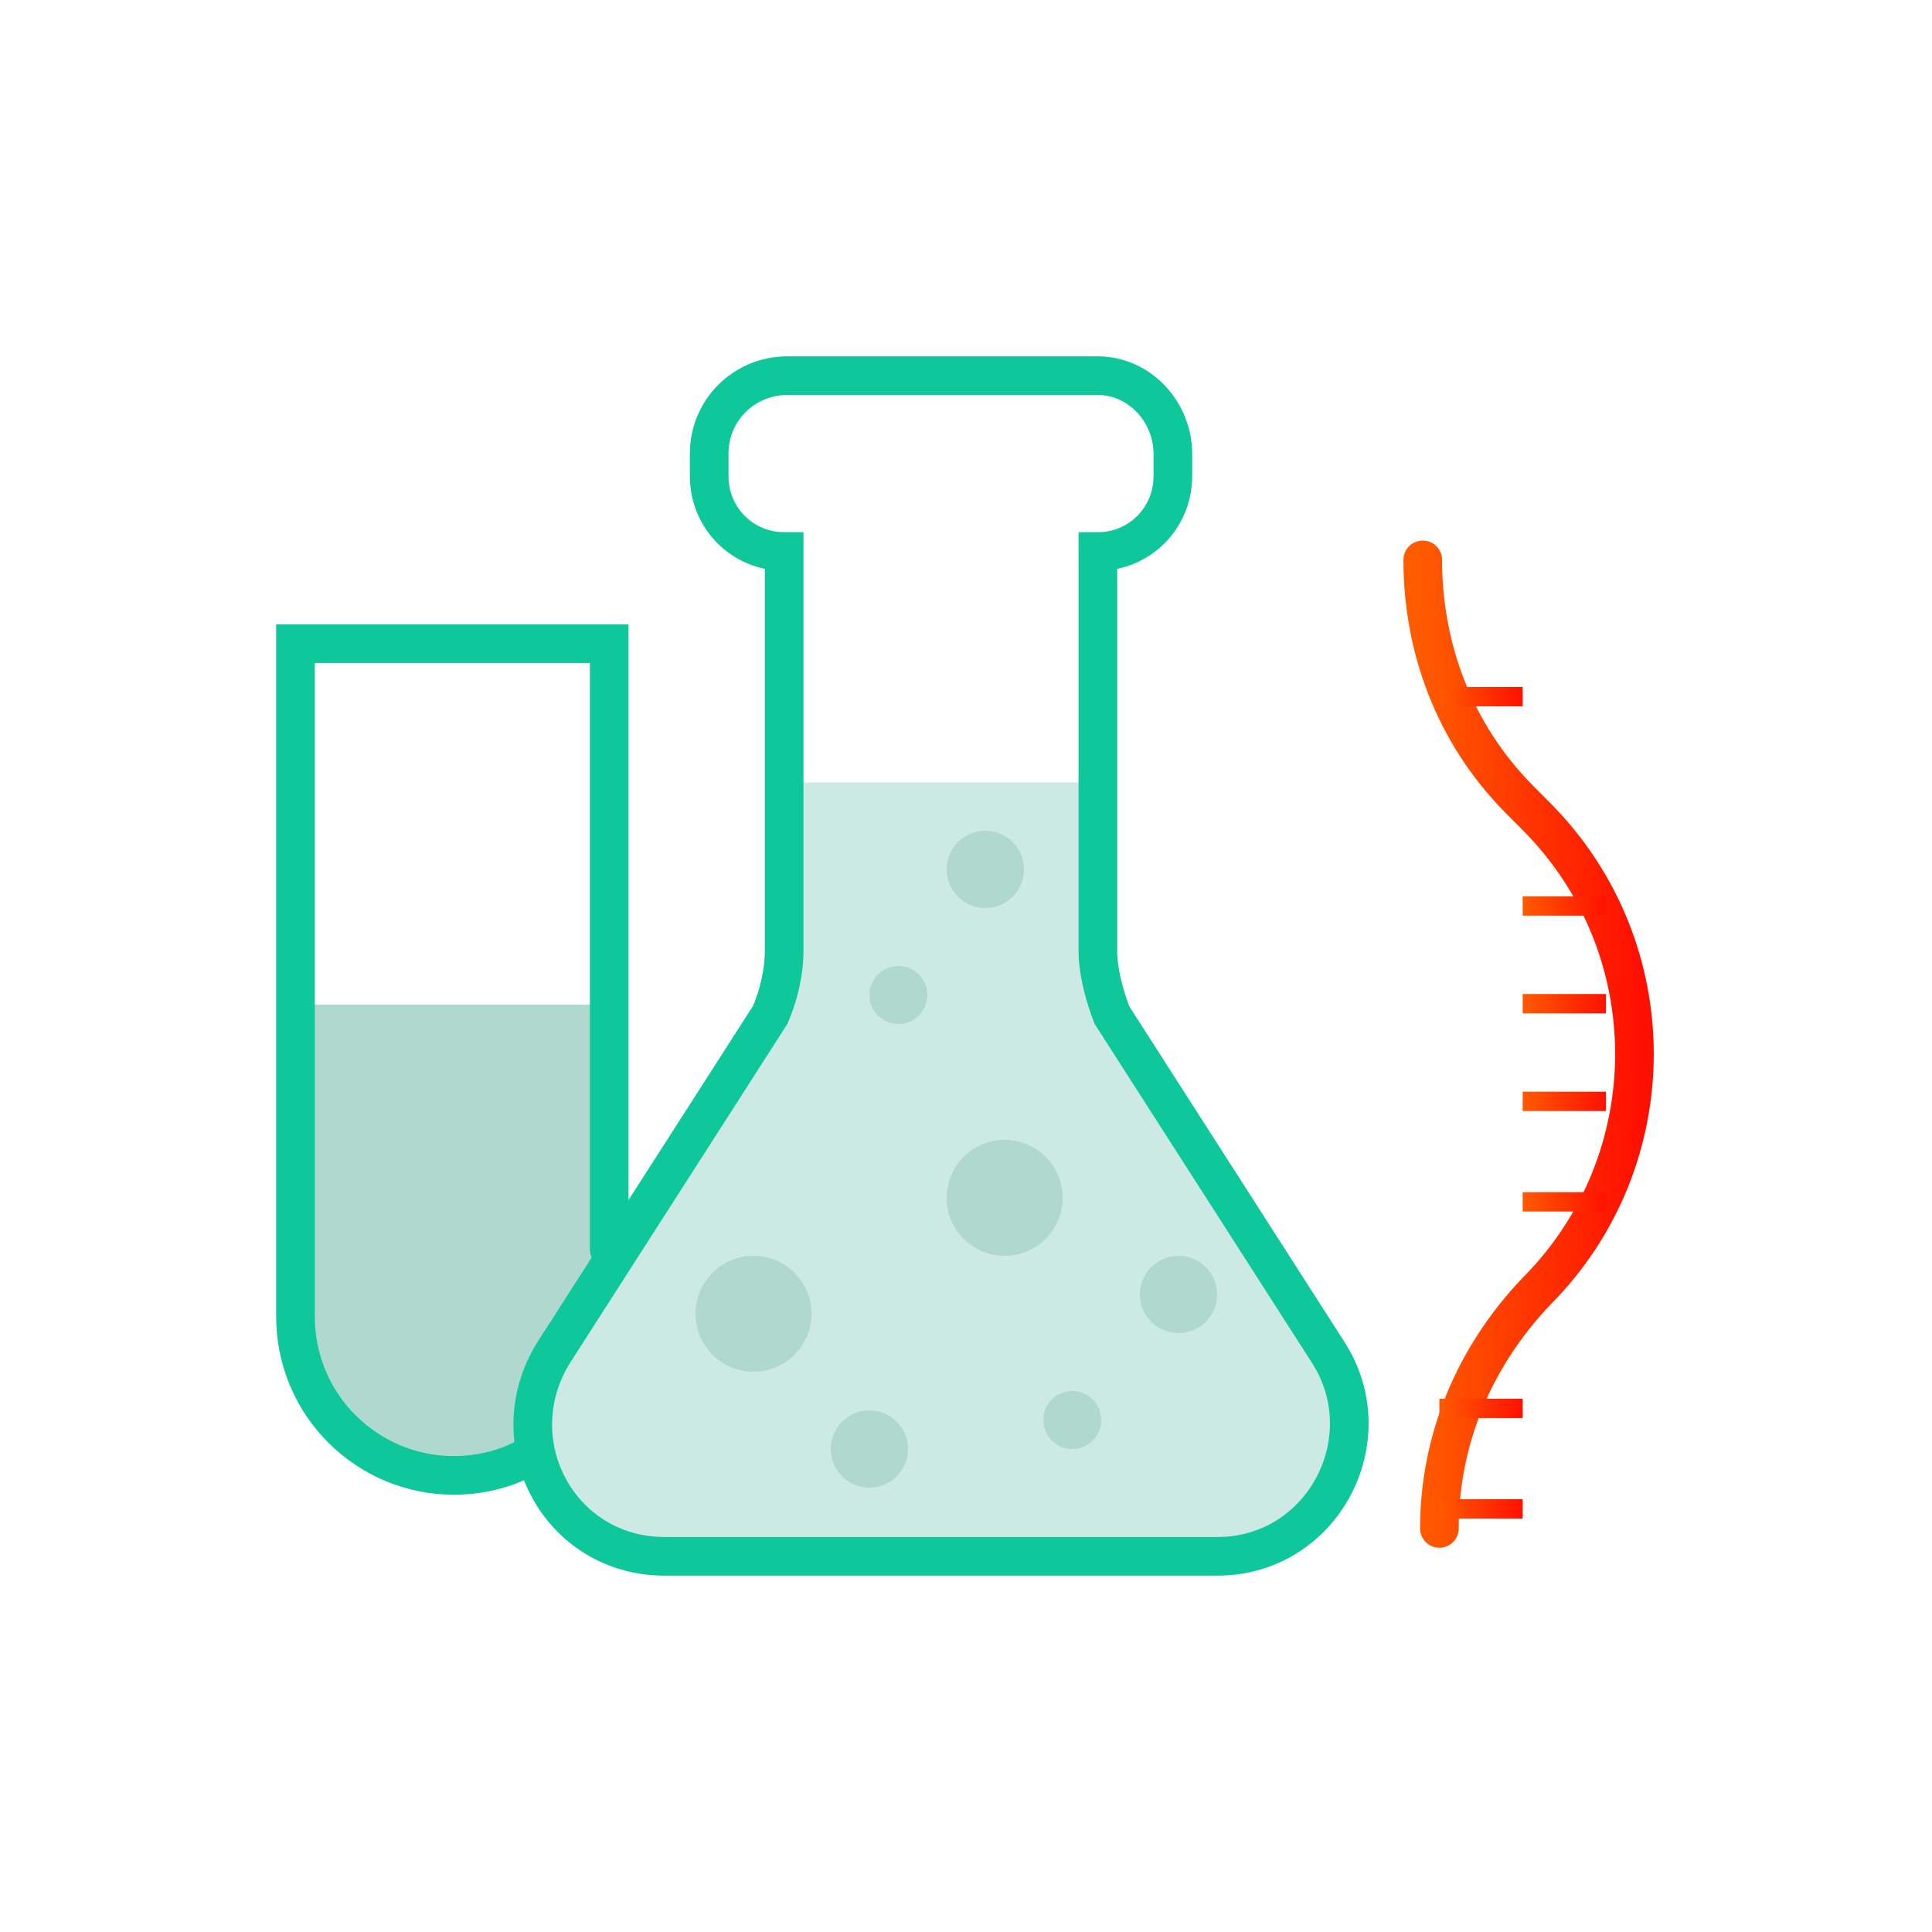
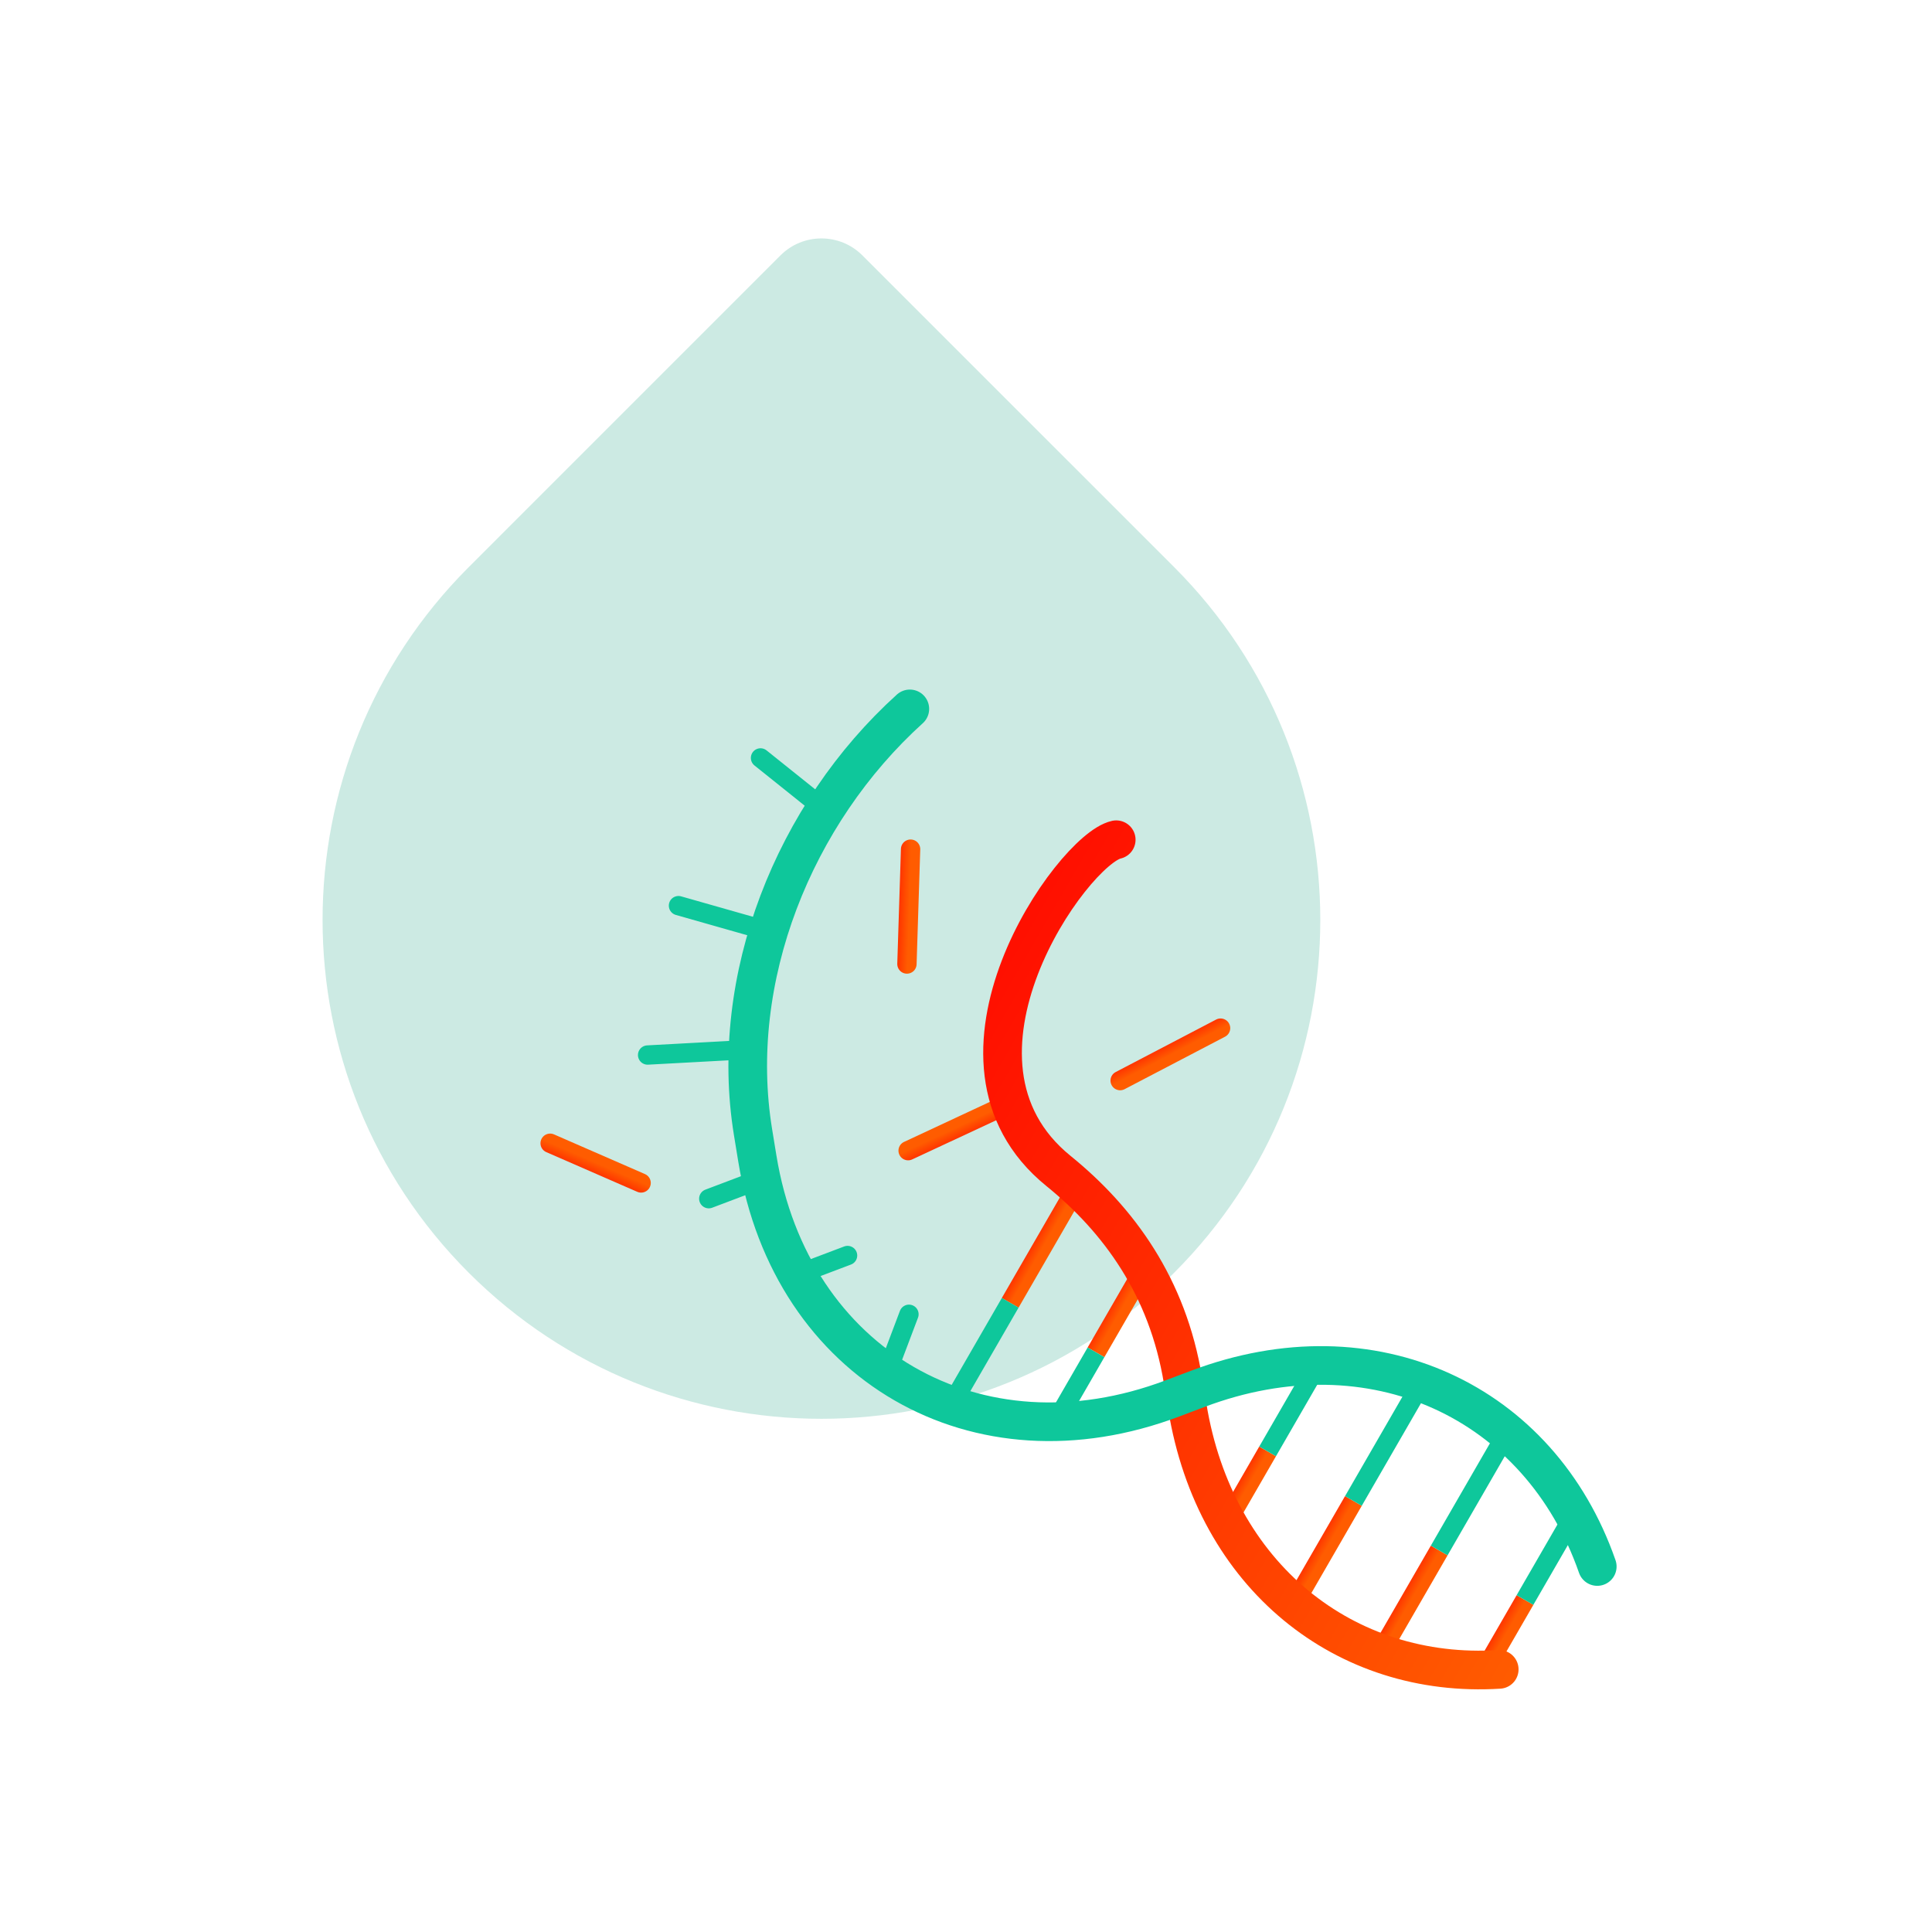
<svg xmlns="http://www.w3.org/2000/svg" width="100" height="100" viewBox="0 0 100 100" fill="none">
-   <path d="M74.503 79.111C74.503 74.632 76.228 70.298 79.533 66.831C86.287 60.041 86.287 49.061 79.533 42.271L78.671 41.404C75.222 37.937 73.641 33.458 73.641 28.98" stroke="url(#paint0_linear)" stroke-width="2" stroke-miterlimit="10" stroke-linecap="round" />
-   <path d="M83.126 62.208H78.814" stroke="url(#paint1_linear)" stroke-miterlimit="10" />
-   <path d="M83.126 57.007H78.814" stroke="url(#paint2_linear)" stroke-miterlimit="10" />
-   <path d="M83.126 51.95H78.814" stroke="url(#paint3_linear)" stroke-miterlimit="10" />
-   <path d="M74.503 78.099H78.814" stroke="url(#paint4_linear)" stroke-miterlimit="10" />
-   <path d="M74.503 72.898H78.814" stroke="url(#paint5_linear)" stroke-miterlimit="10" />
-   <path d="M83.126 46.894H78.814" stroke="url(#paint6_linear)" stroke-miterlimit="10" />
-   <path d="M74.503 36.059H78.814" stroke="url(#paint7_linear)" stroke-miterlimit="10" />
-   <path d="M15 52H32V68.5C32 73.194 28.194 77 23.5 77C18.806 77 15 73.194 15 68.5V52Z" fill="#AFD8CE" />
-   <path d="M56.826 40.5V49.205C56.826 50.217 57.114 51.373 57.545 52.528L68.754 70.009C71.629 74.488 68.467 80.555 63.006 80.555H34.407C28.946 80.555 25.785 74.632 28.659 70.009L39.868 52.528C40.299 51.517 40.587 50.361 40.587 49.205V40.5H56.826Z" fill="#CCEAE3" />
-   <path d="M56.826 49.205V28.546C58.982 28.546 60.707 26.812 60.707 24.645V23.49C60.707 21.323 58.982 19.445 56.826 19.445H40.731C38.575 19.445 36.707 21.178 36.707 23.49V24.645C36.707 26.812 38.431 28.546 40.587 28.546V49.205C40.587 50.361 40.299 51.517 39.868 52.528L28.659 70.009C25.785 74.632 28.946 80.555 34.407 80.555H63.006C68.467 80.555 71.629 74.487 68.754 70.009L57.545 52.528C57.114 51.372 56.826 50.217 56.826 49.205Z" stroke="#0EC79B" stroke-width="2" stroke-miterlimit="10" stroke-linecap="round" />
-   <path d="M27.653 75.21C26.503 75.932 25.066 76.366 23.485 76.366C19.03 76.366 15.293 72.754 15.293 68.131V33.314H31.533V64.664" stroke="#0EC79B" stroke-width="2" stroke-miterlimit="10" stroke-linecap="round" />
-   <circle cx="45" cy="75" r="2" fill="#AFD8CE" />
-   <circle cx="51" cy="45" r="2" fill="#AFD8CE" />
-   <circle cx="52" cy="62" r="3" fill="#AFD8CE" />
-   <circle cx="55.5" cy="73.5" r="1.5" fill="#AFD8CE" />
-   <circle cx="46.5" cy="51.5" r="1.5" fill="#AFD8CE" />
-   <circle cx="39" cy="68" r="3" fill="#AFD8CE" />
-   <circle cx="61" cy="67" r="2" fill="#AFD8CE" />
+   <path d="M60.776 29.357C70.859 39.441 70.859 55.79 60.776 65.874C50.692 75.958 34.342 75.958 24.259 65.874C14.175 55.79 14.175 39.441 24.259 29.357L40.396 13.22C41.567 12.048 43.467 12.048 44.638 13.22L60.776 29.357Z" fill="#CCEAE3" />
+   <path d="M76.844 86.436L78.934 82.817" stroke="url(#paint0_linear)" stroke-miterlimit="10" />
+   <path d="M71.359 85.681L74.493 80.253" stroke="url(#paint1_linear)" stroke-miterlimit="10" />
+   <path d="M66.918 83.117L70.052 77.689" stroke="url(#paint2_linear)" stroke-miterlimit="10" />
+   <path d="M63.177 53.216L57.979 55.932" stroke="url(#paint3_linear)" stroke-miterlimit="10" stroke-linecap="round" />
+   <path d="M47.132 43.952L46.943 49.897" stroke="url(#paint4_linear)" stroke-miterlimit="10" stroke-linecap="round" />
+   <path d="M28.475 59.174L33.184 61.229" stroke="url(#paint5_linear)" stroke-miterlimit="10" stroke-linecap="round" />
+   <path d="M63.522 78.744L65.611 75.125" stroke="url(#paint6_linear)" stroke-miterlimit="10" />
+   <path d="M59.34 65.474L56.729 69.997" stroke="url(#paint7_linear)" stroke-miterlimit="10" />
+   <path d="M55.944 61.101L52.288 67.433" stroke="url(#paint8_linear)" stroke-miterlimit="10" />
+   <path d="M51.627 57.402L47.004 59.558" stroke="url(#paint9_linear)" stroke-miterlimit="10" stroke-linecap="round" />
+   <path d="M57.776 43.464C55.512 43.966 47.727 54.886 54.786 60.608C57.913 63.143 60.44 66.615 61.231 71.451L61.455 72.816C62.891 81.597 69.626 86.908 77.6 86.407" stroke="url(#paint10_linear)" stroke-width="2" stroke-miterlimit="10" stroke-linecap="round" />
+   <path d="M82.674 81.082C79.696 72.535 71.053 68.462 61.99 71.889L60.696 72.378C50.559 76.21 40.95 70.662 39.2 59.968L38.977 58.602C37.677 50.652 41.09 42.121 47.093 36.692" stroke="#0EC79B" stroke-width="2" stroke-miterlimit="10" stroke-linecap="round" />
+   <path d="M78.933 82.817L81.545 78.294" stroke="#0EC79B" stroke-miterlimit="10" />
+   <path d="M74.493 80.253L78.148 73.921" stroke="#0EC79B" stroke-miterlimit="10" />
+   <path d="M70.052 77.689L73.707 71.357" stroke="#0EC79B" stroke-miterlimit="10" />
+   <path d="M65.611 75.125L68.222 70.602" stroke="#0EC79B" stroke-miterlimit="10" />
+   <path d="M56.729 69.997L54.64 73.615" stroke="#0EC79B" stroke-miterlimit="10" />
+   <path d="M52.288 67.433L49.154 72.861" stroke="#0EC79B" stroke-miterlimit="10" />
+   <path d="M39.211 61.089L36.686 62.044" stroke="#0EC79B" stroke-miterlimit="10" stroke-linecap="round" />
+   <path d="M38.741 54.325L33.52 54.608" stroke="#0EC79B" stroke-miterlimit="10" stroke-linecap="round" />
+   <path d="M43.87 64.985L41.345 65.94" stroke="#0EC79B" stroke-miterlimit="10" stroke-linecap="round" />
+   <path d="M47.048 68.027L46.014 70.763" stroke="#0EC79B" stroke-miterlimit="10" stroke-linecap="round" />
+   <path d="M40.041 48.276L35.118 46.876" stroke="#0EC79B" stroke-miterlimit="10" stroke-linecap="round" />
+   <path d="M43.053 42.185L39.364 39.23" stroke="#0EC79B" stroke-miterlimit="10" stroke-linecap="round" />
  <defs>
-     <linearGradient id="paint0_linear" x1="73.299" y1="54.006" x2="84.918" y2="54.006" gradientUnits="userSpaceOnUse">
+     <linearGradient id="paint0_linear" x1="77.918" y1="84.639" x2="76.999" y2="84.109" gradientUnits="userSpaceOnUse">
      <stop stop-color="#FF5C00" />
      <stop offset="1" stop-color="#FF0F00" />
    </linearGradient>
-     <linearGradient id="paint1_linear" x1="78.68" y1="62.707" x2="83.251" y2="62.707" gradientUnits="userSpaceOnUse">
+     <linearGradient id="paint1_linear" x1="72.955" y1="82.978" x2="72.037" y2="82.448" gradientUnits="userSpaceOnUse">
      <stop stop-color="#FF5C00" />
      <stop offset="1" stop-color="#FF0F00" />
    </linearGradient>
-     <linearGradient id="paint2_linear" x1="78.68" y1="57.506" x2="83.251" y2="57.506" gradientUnits="userSpaceOnUse">
+     <linearGradient id="paint2_linear" x1="68.514" y1="80.414" x2="67.596" y2="79.884" gradientUnits="userSpaceOnUse">
      <stop stop-color="#FF5C00" />
      <stop offset="1" stop-color="#FF0F00" />
    </linearGradient>
-     <linearGradient id="paint3_linear" x1="78.68" y1="52.45" x2="83.251" y2="52.45" gradientUnits="userSpaceOnUse">
+     <linearGradient id="paint3_linear" x1="60.591" y1="54.602" x2="60.109" y2="53.679" gradientUnits="userSpaceOnUse">
      <stop stop-color="#FF5C00" />
      <stop offset="1" stop-color="#FF0F00" />
    </linearGradient>
-     <linearGradient id="paint4_linear" x1="74.368" y1="78.599" x2="78.94" y2="78.599" gradientUnits="userSpaceOnUse">
+     <linearGradient id="paint4_linear" x1="47.068" y1="46.915" x2="46.026" y2="46.882" gradientUnits="userSpaceOnUse">
      <stop stop-color="#FF5C00" />
      <stop offset="1" stop-color="#FF0F00" />
    </linearGradient>
-     <linearGradient id="paint5_linear" x1="74.368" y1="73.398" x2="78.94" y2="73.398" gradientUnits="userSpaceOnUse">
+     <linearGradient id="paint5_linear" x1="30.839" y1="60.172" x2="30.416" y2="61.143" gradientUnits="userSpaceOnUse">
      <stop stop-color="#FF5C00" />
      <stop offset="1" stop-color="#FF0F00" />
    </linearGradient>
-     <linearGradient id="paint6_linear" x1="78.68" y1="47.393" x2="83.251" y2="47.393" gradientUnits="userSpaceOnUse">
+     <linearGradient id="paint6_linear" x1="64.595" y1="76.947" x2="63.677" y2="76.417" gradientUnits="userSpaceOnUse">
      <stop stop-color="#FF5C00" />
      <stop offset="1" stop-color="#FF0F00" />
    </linearGradient>
-     <linearGradient id="paint7_linear" x1="74.368" y1="36.558" x2="78.94" y2="36.558" gradientUnits="userSpaceOnUse">
+     <linearGradient id="paint7_linear" x1="58.064" y1="67.748" x2="57.145" y2="67.218" gradientUnits="userSpaceOnUse">
+       <stop stop-color="#FF5C00" />
+       <stop offset="1" stop-color="#FF0F00" />
+     </linearGradient>
+     <linearGradient id="paint8_linear" x1="54.146" y1="64.278" x2="53.227" y2="63.748" gradientUnits="userSpaceOnUse">
+       <stop stop-color="#FF5C00" />
+       <stop offset="1" stop-color="#FF0F00" />
+     </linearGradient>
+     <linearGradient id="paint9_linear" x1="49.311" y1="58.448" x2="49.751" y2="59.39" gradientUnits="userSpaceOnUse">
+       <stop stop-color="#FF5C00" />
+       <stop offset="1" stop-color="#FF0F00" />
+     </linearGradient>
+     <linearGradient id="paint10_linear" x1="84.86" y1="76.319" x2="48.255" y2="55.185" gradientUnits="userSpaceOnUse">
      <stop stop-color="#FF5C00" />
      <stop offset="1" stop-color="#FF0F00" />
    </linearGradient>
  </defs>
</svg>
